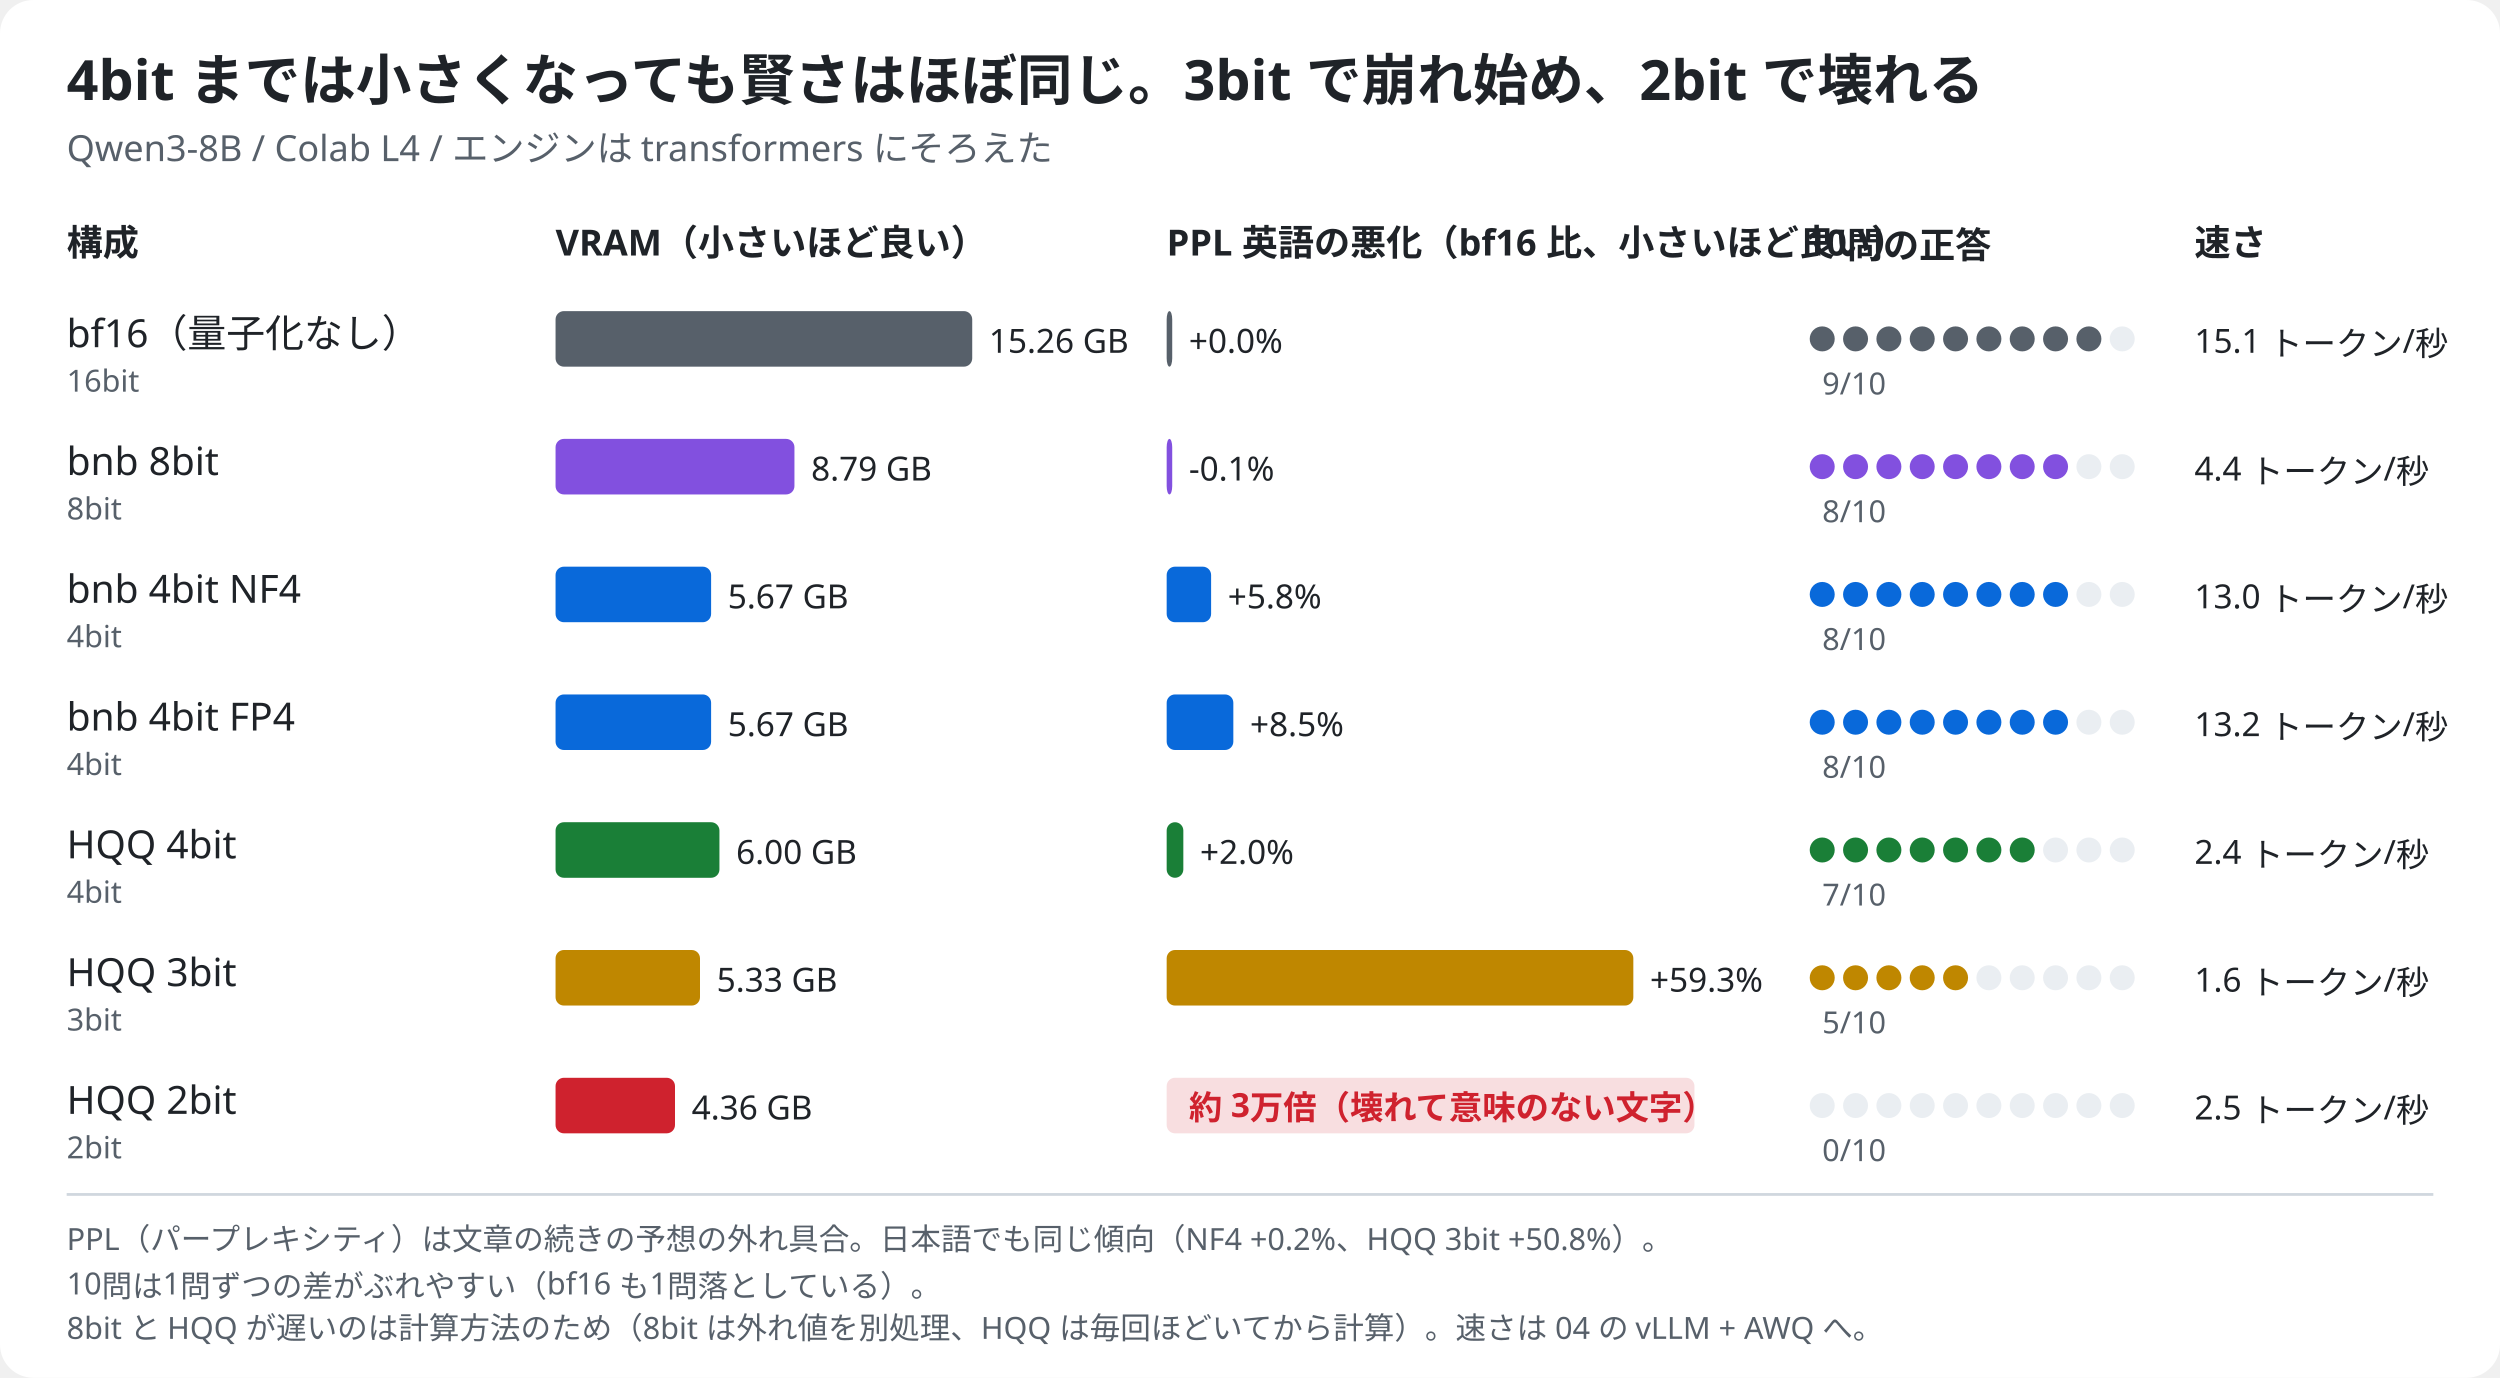
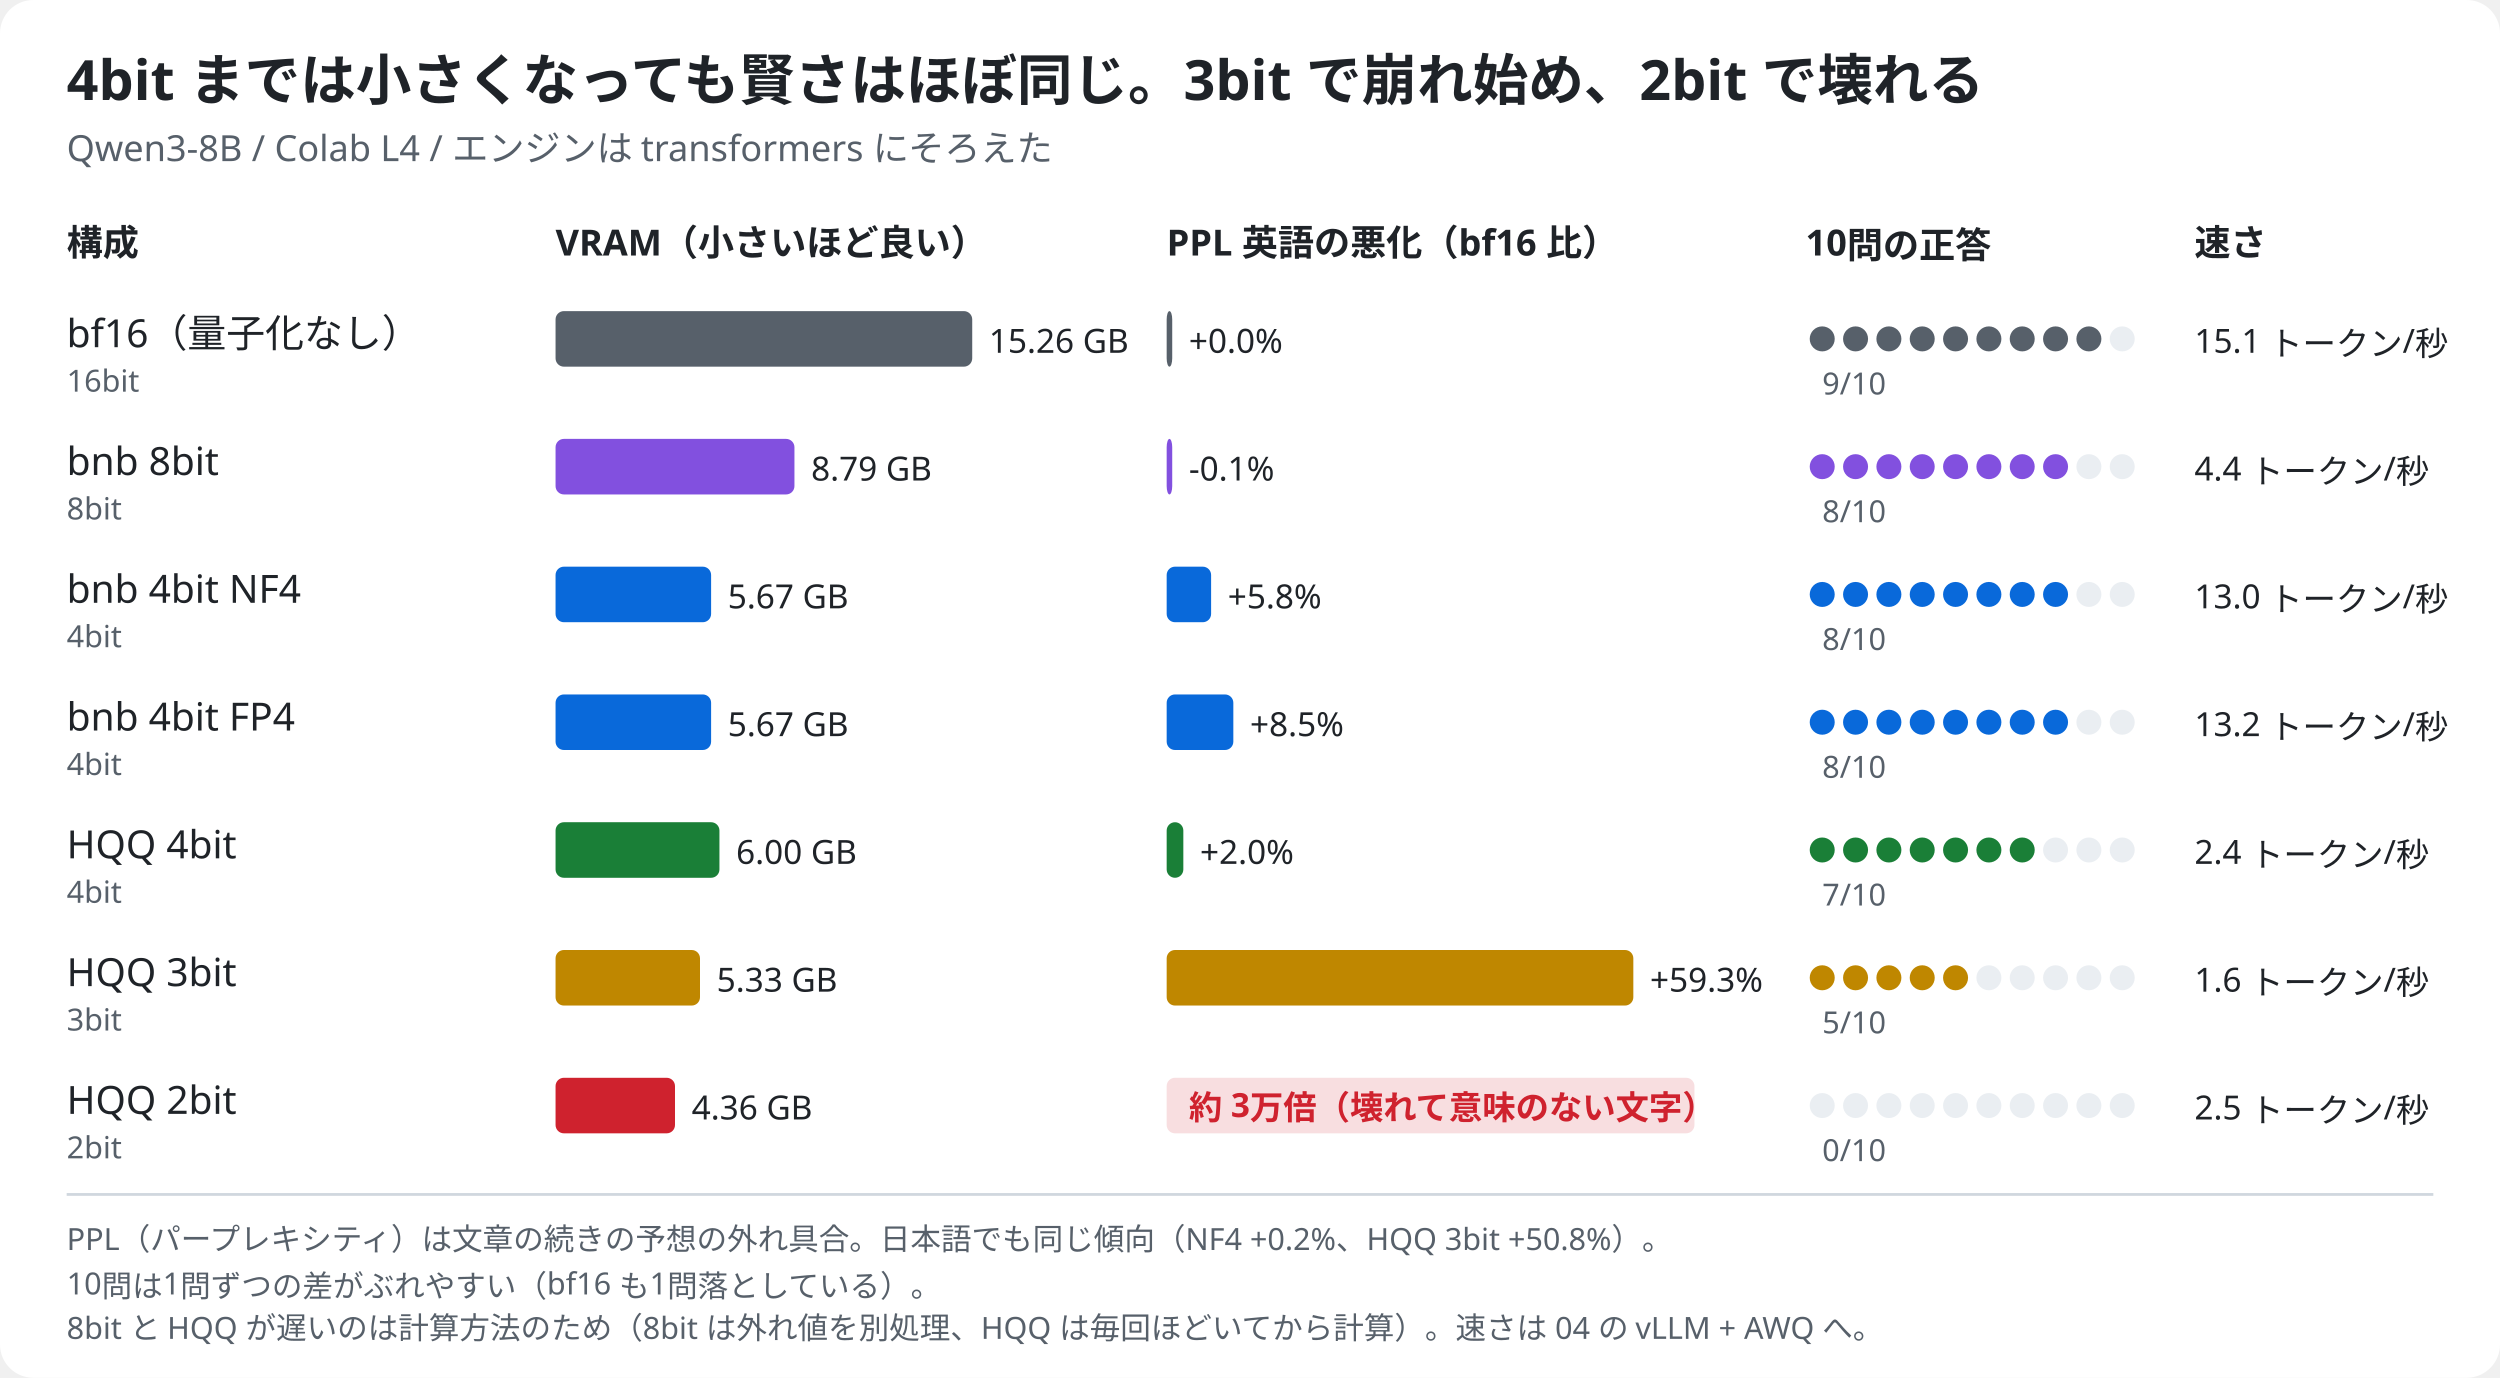
<svg xmlns="http://www.w3.org/2000/svg" viewBox="0 0 900 496" font-family="'Hiragino Sans','Noto Sans JP','Yu Gothic',Meiryo,sans-serif">
  <rect width="900" height="496" rx="12" fill="#ffffff" />
  <text x="24" y="36" font-size="20" font-weight="bold" fill="#1f2328">4bit までは小さくなっても賢さはほぼ同じ。3bit で崩れ始め、2bit で壊れる</text>
  <text x="24" y="58" font-size="13" fill="#57606a">Qwen3-8B / Colab L4 / エンジンは transformers にそろえた</text>
  <text x="24" y="92" font-size="13" font-weight="bold" fill="#1f2328">構成</text>
  <text x="200" y="92" font-size="13" font-weight="bold" fill="#1f2328">VRAM（小さいほど良い）</text>
-   <text x="420" y="92" font-size="13" font-weight="bold" fill="#1f2328">PPL 英語の悪化（bf16 比、小さいほど良い）</text>
+   <text x="420" y="92" font-size="13" font-weight="bold" fill="#1f2328">PPL 英語の悪化（bf16 比）</text>
  <text x="650" y="92" font-size="13" font-weight="bold" fill="#1f2328">10問の正答</text>
  <text x="790" y="92" font-size="13" font-weight="bold" fill="#1f2328">速さ</text>
  <text x="24" y="125" font-size="14" fill="#1f2328">bf16（量子化なし）</text>
  <text x="24" y="141" font-size="11" fill="#57606a">16bit</text>
  <rect x="200" y="112" width="150" height="20" rx="3" fill="#57606a" />
  <text x="356" y="127" font-size="12" fill="#1f2328">15.26 GB</text>
  <rect x="420" y="112" width="2" height="20" rx="3" fill="#57606a" />
  <text x="428" y="127" font-size="12" fill="#1f2328">+0.0%</text>
  <circle cx="656" cy="122" r="4.5" fill="#57606a" />
  <circle cx="668" cy="122" r="4.5" fill="#57606a" />
  <circle cx="680" cy="122" r="4.5" fill="#57606a" />
  <circle cx="692" cy="122" r="4.5" fill="#57606a" />
  <circle cx="704" cy="122" r="4.5" fill="#57606a" />
  <circle cx="716" cy="122" r="4.5" fill="#57606a" />
  <circle cx="728" cy="122" r="4.5" fill="#57606a" />
  <circle cx="740" cy="122" r="4.5" fill="#57606a" />
  <circle cx="752" cy="122" r="4.5" fill="#57606a" />
  <circle cx="764" cy="122" r="4.5" fill="#eaeef2" />
  <text x="656" y="142" font-size="11" fill="#57606a">9/10</text>
  <text x="790" y="127" font-size="12" fill="#1f2328">15.1 トークン/秒</text>
  <text x="24" y="171" font-size="14" fill="#1f2328">bnb 8bit</text>
  <text x="24" y="187" font-size="11" fill="#57606a">8bit</text>
  <rect x="200" y="158" width="86" height="20" rx="3" fill="#8250df" />
  <text x="292" y="173" font-size="12" fill="#1f2328">8.79 GB</text>
  <rect x="420" y="158" width="2" height="20" rx="3" fill="#8250df" />
  <text x="428" y="173" font-size="12" fill="#1f2328">-0.1%</text>
  <circle cx="656" cy="168" r="4.5" fill="#8250df" />
  <circle cx="668" cy="168" r="4.5" fill="#8250df" />
  <circle cx="680" cy="168" r="4.5" fill="#8250df" />
  <circle cx="692" cy="168" r="4.5" fill="#8250df" />
  <circle cx="704" cy="168" r="4.5" fill="#8250df" />
  <circle cx="716" cy="168" r="4.5" fill="#8250df" />
  <circle cx="728" cy="168" r="4.5" fill="#8250df" />
  <circle cx="740" cy="168" r="4.5" fill="#8250df" />
  <circle cx="752" cy="168" r="4.5" fill="#eaeef2" />
  <circle cx="764" cy="168" r="4.5" fill="#eaeef2" />
  <text x="656" y="188" font-size="11" fill="#57606a">8/10</text>
  <text x="790" y="173" font-size="12" fill="#1f2328">4.4 トークン/秒</text>
  <text x="24" y="217" font-size="14" fill="#1f2328">bnb 4bit NF4</text>
  <text x="24" y="233" font-size="11" fill="#57606a">4bit</text>
  <rect x="200" y="204" width="56" height="20" rx="3" fill="#0969da" />
  <text x="262" y="219" font-size="12" fill="#1f2328">5.67 GB</text>
  <rect x="420" y="204" width="16" height="20" rx="3" fill="#0969da" />
  <text x="442" y="219" font-size="12" fill="#1f2328">+5.8%</text>
  <circle cx="656" cy="214" r="4.5" fill="#0969da" />
  <circle cx="668" cy="214" r="4.5" fill="#0969da" />
  <circle cx="680" cy="214" r="4.5" fill="#0969da" />
  <circle cx="692" cy="214" r="4.5" fill="#0969da" />
  <circle cx="704" cy="214" r="4.5" fill="#0969da" />
  <circle cx="716" cy="214" r="4.5" fill="#0969da" />
  <circle cx="728" cy="214" r="4.5" fill="#0969da" />
  <circle cx="740" cy="214" r="4.5" fill="#0969da" />
  <circle cx="752" cy="214" r="4.5" fill="#eaeef2" />
  <circle cx="764" cy="214" r="4.5" fill="#eaeef2" />
  <text x="656" y="234" font-size="11" fill="#57606a">8/10</text>
  <text x="790" y="219" font-size="12" fill="#1f2328">13.0 トークン/秒</text>
  <text x="24" y="263" font-size="14" fill="#1f2328">bnb 4bit FP4</text>
  <text x="24" y="279" font-size="11" fill="#57606a">4bit</text>
  <rect x="200" y="250" width="56" height="20" rx="3" fill="#0969da" />
  <text x="262" y="265" font-size="12" fill="#1f2328">5.67 GB</text>
  <rect x="420" y="250" width="24" height="20" rx="3" fill="#0969da" />
  <text x="450" y="265" font-size="12" fill="#1f2328">+8.5%</text>
  <circle cx="656" cy="260" r="4.5" fill="#0969da" />
  <circle cx="668" cy="260" r="4.5" fill="#0969da" />
  <circle cx="680" cy="260" r="4.5" fill="#0969da" />
  <circle cx="692" cy="260" r="4.5" fill="#0969da" />
  <circle cx="704" cy="260" r="4.5" fill="#0969da" />
  <circle cx="716" cy="260" r="4.5" fill="#0969da" />
  <circle cx="728" cy="260" r="4.5" fill="#0969da" />
  <circle cx="740" cy="260" r="4.5" fill="#0969da" />
  <circle cx="752" cy="260" r="4.5" fill="#eaeef2" />
  <circle cx="764" cy="260" r="4.5" fill="#eaeef2" />
  <text x="656" y="280" font-size="11" fill="#57606a">8/10</text>
  <text x="790" y="265" font-size="12" fill="#1f2328">13.2 トークン/秒</text>
  <text x="24" y="309" font-size="14" fill="#1f2328">HQQ 4bit</text>
  <text x="24" y="325" font-size="11" fill="#57606a">4bit</text>
  <rect x="200" y="296" width="59" height="20" rx="3" fill="#1a7f37" />
  <text x="265" y="311" font-size="12" fill="#1f2328">6.00 GB</text>
  <rect x="420" y="296" width="6" height="20" rx="3" fill="#1a7f37" />
  <text x="432" y="311" font-size="12" fill="#1f2328">+2.0%</text>
  <circle cx="656" cy="306" r="4.5" fill="#1a7f37" />
  <circle cx="668" cy="306" r="4.5" fill="#1a7f37" />
  <circle cx="680" cy="306" r="4.5" fill="#1a7f37" />
  <circle cx="692" cy="306" r="4.5" fill="#1a7f37" />
  <circle cx="704" cy="306" r="4.5" fill="#1a7f37" />
  <circle cx="716" cy="306" r="4.5" fill="#1a7f37" />
  <circle cx="728" cy="306" r="4.5" fill="#1a7f37" />
  <circle cx="740" cy="306" r="4.5" fill="#eaeef2" />
  <circle cx="752" cy="306" r="4.5" fill="#eaeef2" />
  <circle cx="764" cy="306" r="4.5" fill="#eaeef2" />
  <text x="656" y="326" font-size="11" fill="#57606a">7/10</text>
  <text x="790" y="311" font-size="12" fill="#1f2328">2.4 トークン/秒</text>
  <text x="24" y="355" font-size="14" fill="#1f2328">HQQ 3bit</text>
  <text x="24" y="371" font-size="11" fill="#57606a">3bit</text>
  <rect x="200" y="342" width="52" height="20" rx="3" fill="#bf8700" />
  <text x="258" y="357" font-size="12" fill="#1f2328">5.33 GB</text>
  <rect x="420" y="342" width="168" height="20" rx="3" fill="#bf8700" />
  <text x="594" y="357" font-size="12" fill="#1f2328">+59.3%</text>
  <circle cx="656" cy="352" r="4.5" fill="#bf8700" />
  <circle cx="668" cy="352" r="4.5" fill="#bf8700" />
  <circle cx="680" cy="352" r="4.5" fill="#bf8700" />
  <circle cx="692" cy="352" r="4.5" fill="#bf8700" />
  <circle cx="704" cy="352" r="4.5" fill="#bf8700" />
  <circle cx="716" cy="352" r="4.5" fill="#eaeef2" />
  <circle cx="728" cy="352" r="4.5" fill="#eaeef2" />
  <circle cx="740" cy="352" r="4.5" fill="#eaeef2" />
  <circle cx="752" cy="352" r="4.5" fill="#eaeef2" />
  <circle cx="764" cy="352" r="4.5" fill="#eaeef2" />
  <text x="656" y="372" font-size="11" fill="#57606a">5/10</text>
  <text x="790" y="357" font-size="12" fill="#1f2328">1.6 トークン/秒</text>
  <text x="24" y="401" font-size="14" fill="#1f2328">HQQ 2bit</text>
  <text x="24" y="417" font-size="11" fill="#57606a">2bit</text>
  <rect x="200" y="388" width="43" height="20" rx="3" fill="#cf222e" />
  <text x="249" y="403" font-size="12" fill="#1f2328">4.36 GB</text>
  <rect x="420" y="388" width="190" height="20" rx="3" fill="#cf222e" opacity="0.15" />
  <text x="428" y="403" font-size="12" font-weight="bold" fill="#cf222e">約 3万倍（壊れて意味のない文字）</text>
  <circle cx="656" cy="398" r="4.5" fill="#eaeef2" />
  <circle cx="668" cy="398" r="4.5" fill="#eaeef2" />
  <circle cx="680" cy="398" r="4.5" fill="#eaeef2" />
  <circle cx="692" cy="398" r="4.5" fill="#eaeef2" />
  <circle cx="704" cy="398" r="4.5" fill="#eaeef2" />
  <circle cx="716" cy="398" r="4.5" fill="#eaeef2" />
  <circle cx="728" cy="398" r="4.5" fill="#eaeef2" />
  <circle cx="740" cy="398" r="4.5" fill="#eaeef2" />
  <circle cx="752" cy="398" r="4.5" fill="#eaeef2" />
  <circle cx="764" cy="398" r="4.5" fill="#eaeef2" />
  <text x="656" y="418" font-size="11" fill="#57606a">0/10</text>
  <text x="790" y="403" font-size="12" fill="#1f2328">2.5 トークン/秒</text>
  <line x1="24" y1="430" x2="876" y2="430" stroke="#d0d7de" />
  <text x="24" y="450" font-size="11" fill="#57606a">PPL（パープレキシティ）は文章の続きの予想の外れ具合。日本語でも同じ傾向（NF4 +0.2%、HQQ 3bit +50.8%）。</text>
  <text x="24" y="466" font-size="11" fill="#57606a">10問は1問ずつの差がぶれやすい（bf16 も1問落としている）。</text>
  <text x="24" y="482" font-size="11" fill="#57606a">8bit と HQQ が遅いのは計算方法のため（8bit は外れ値を別処理、HQQ は毎回ほどいてから計算）。速さは 04 の vLLM + AWQ へ。</text>
</svg>
